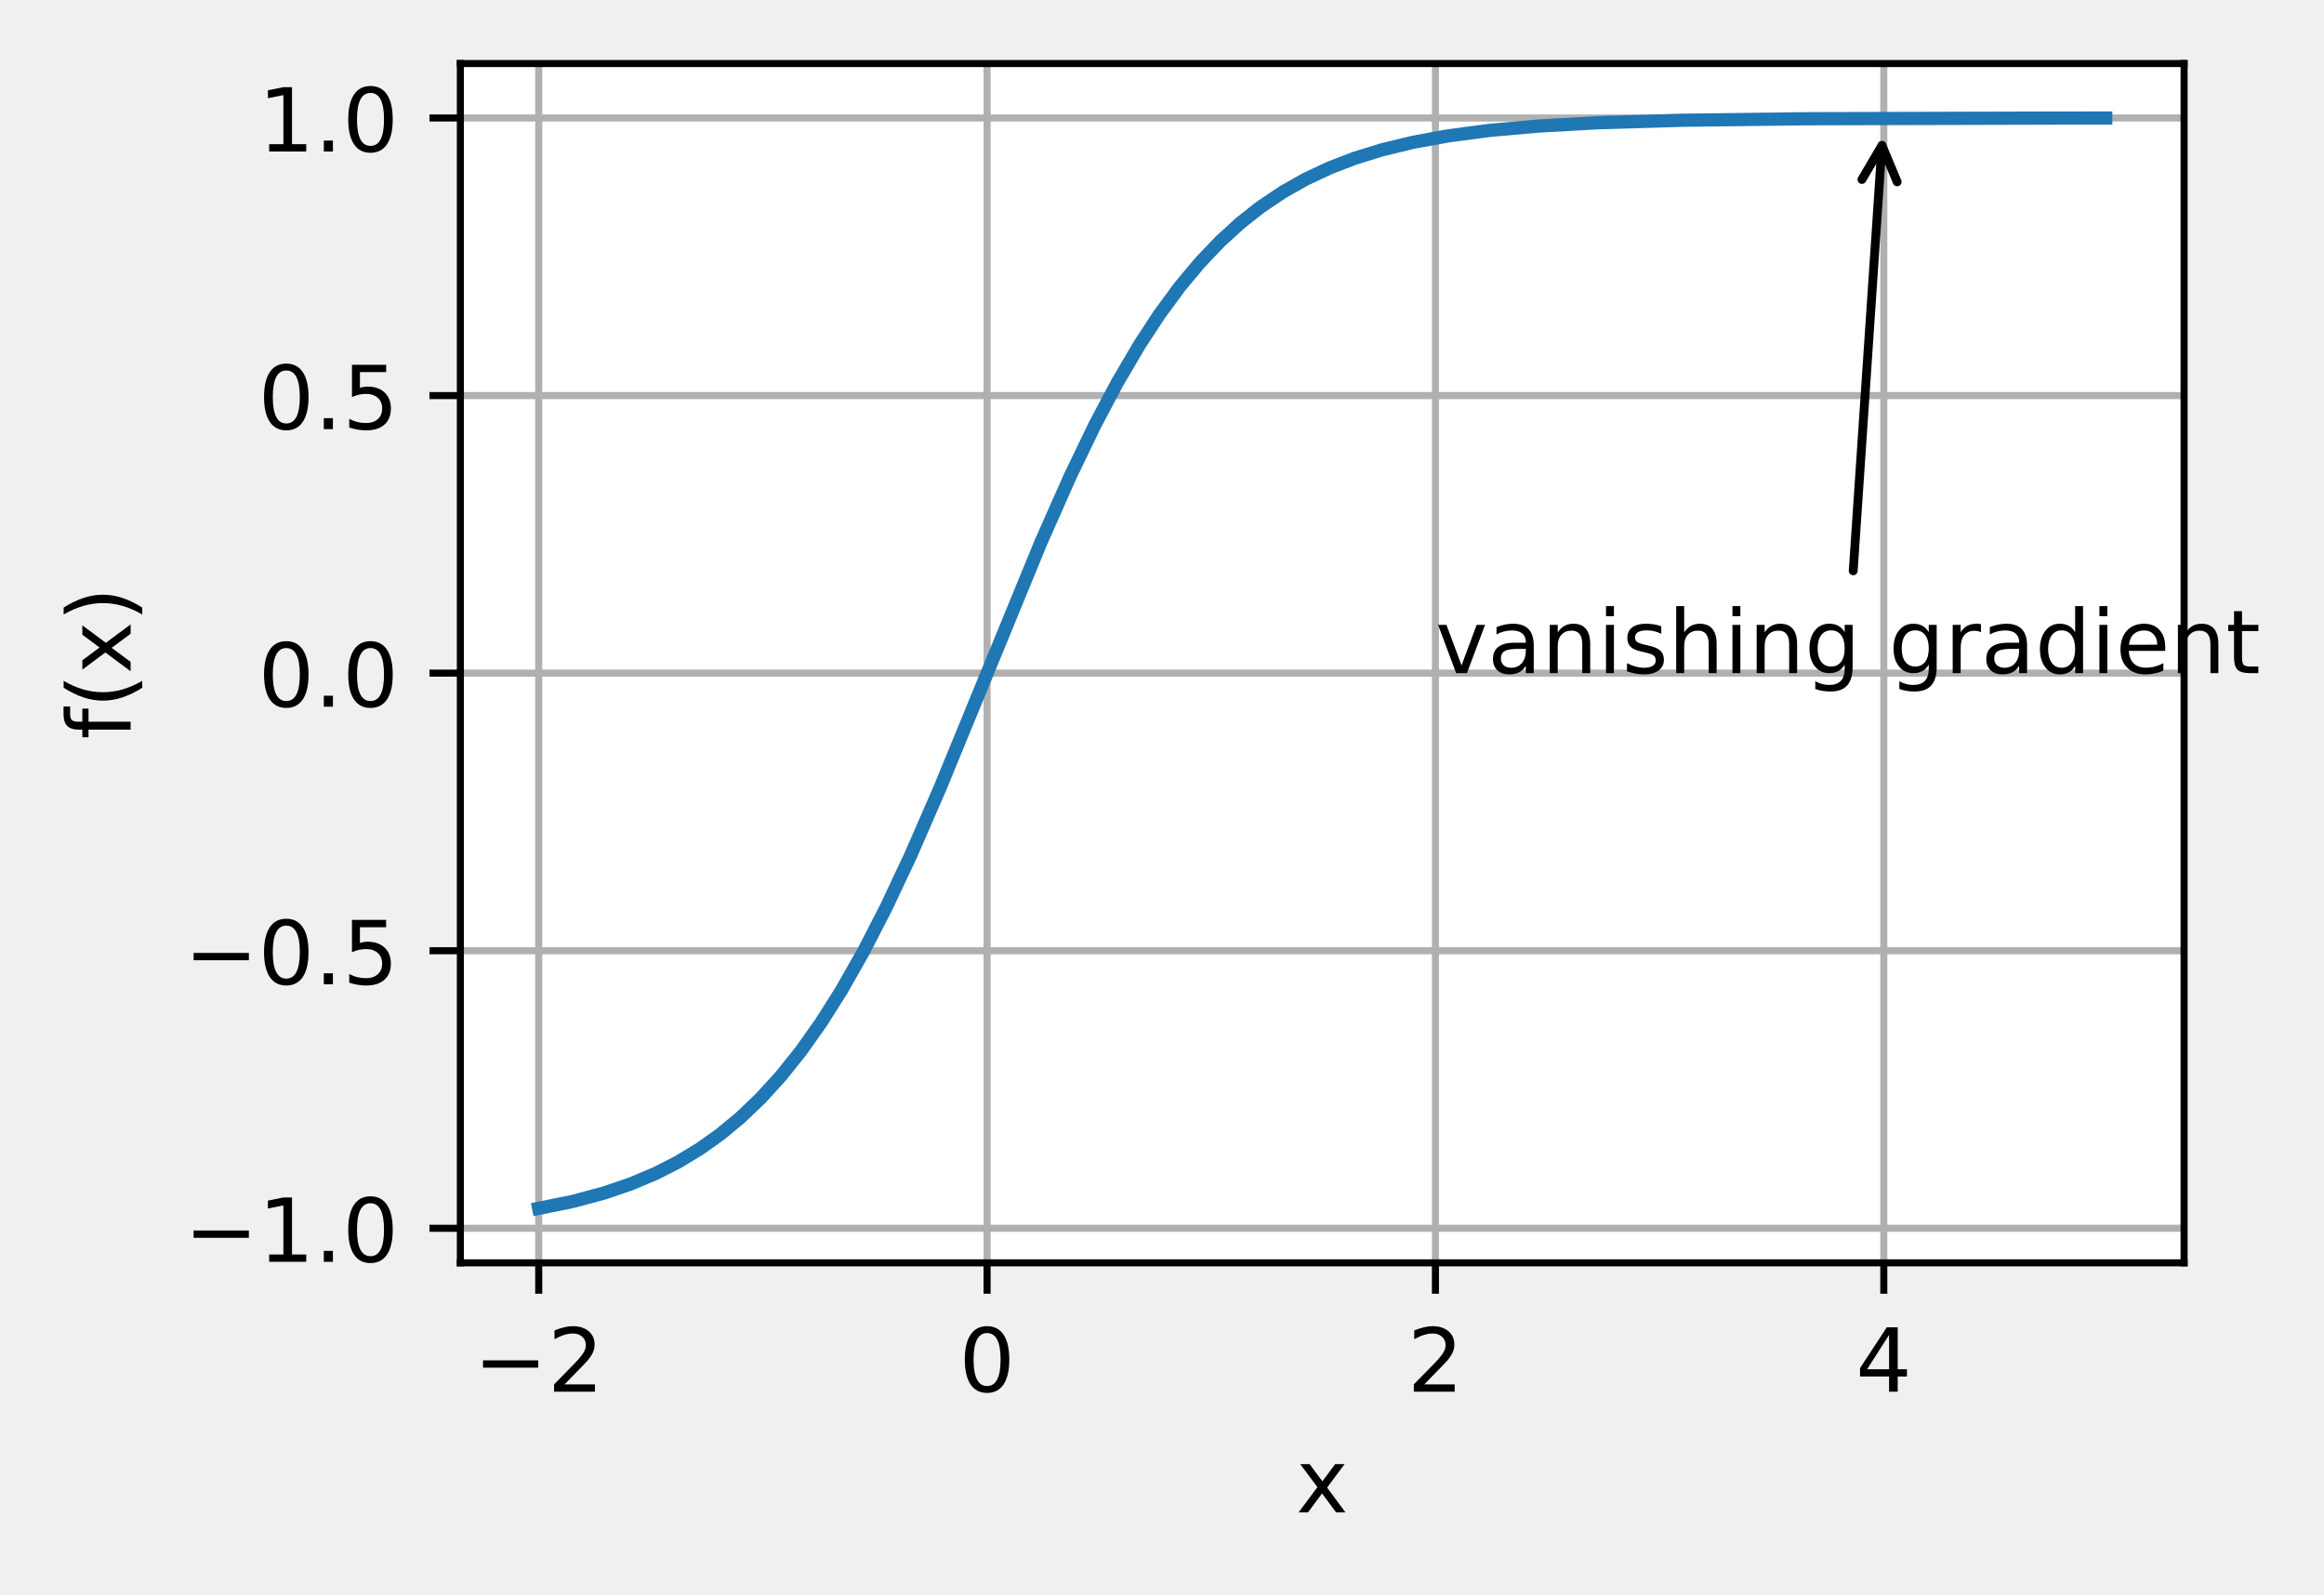
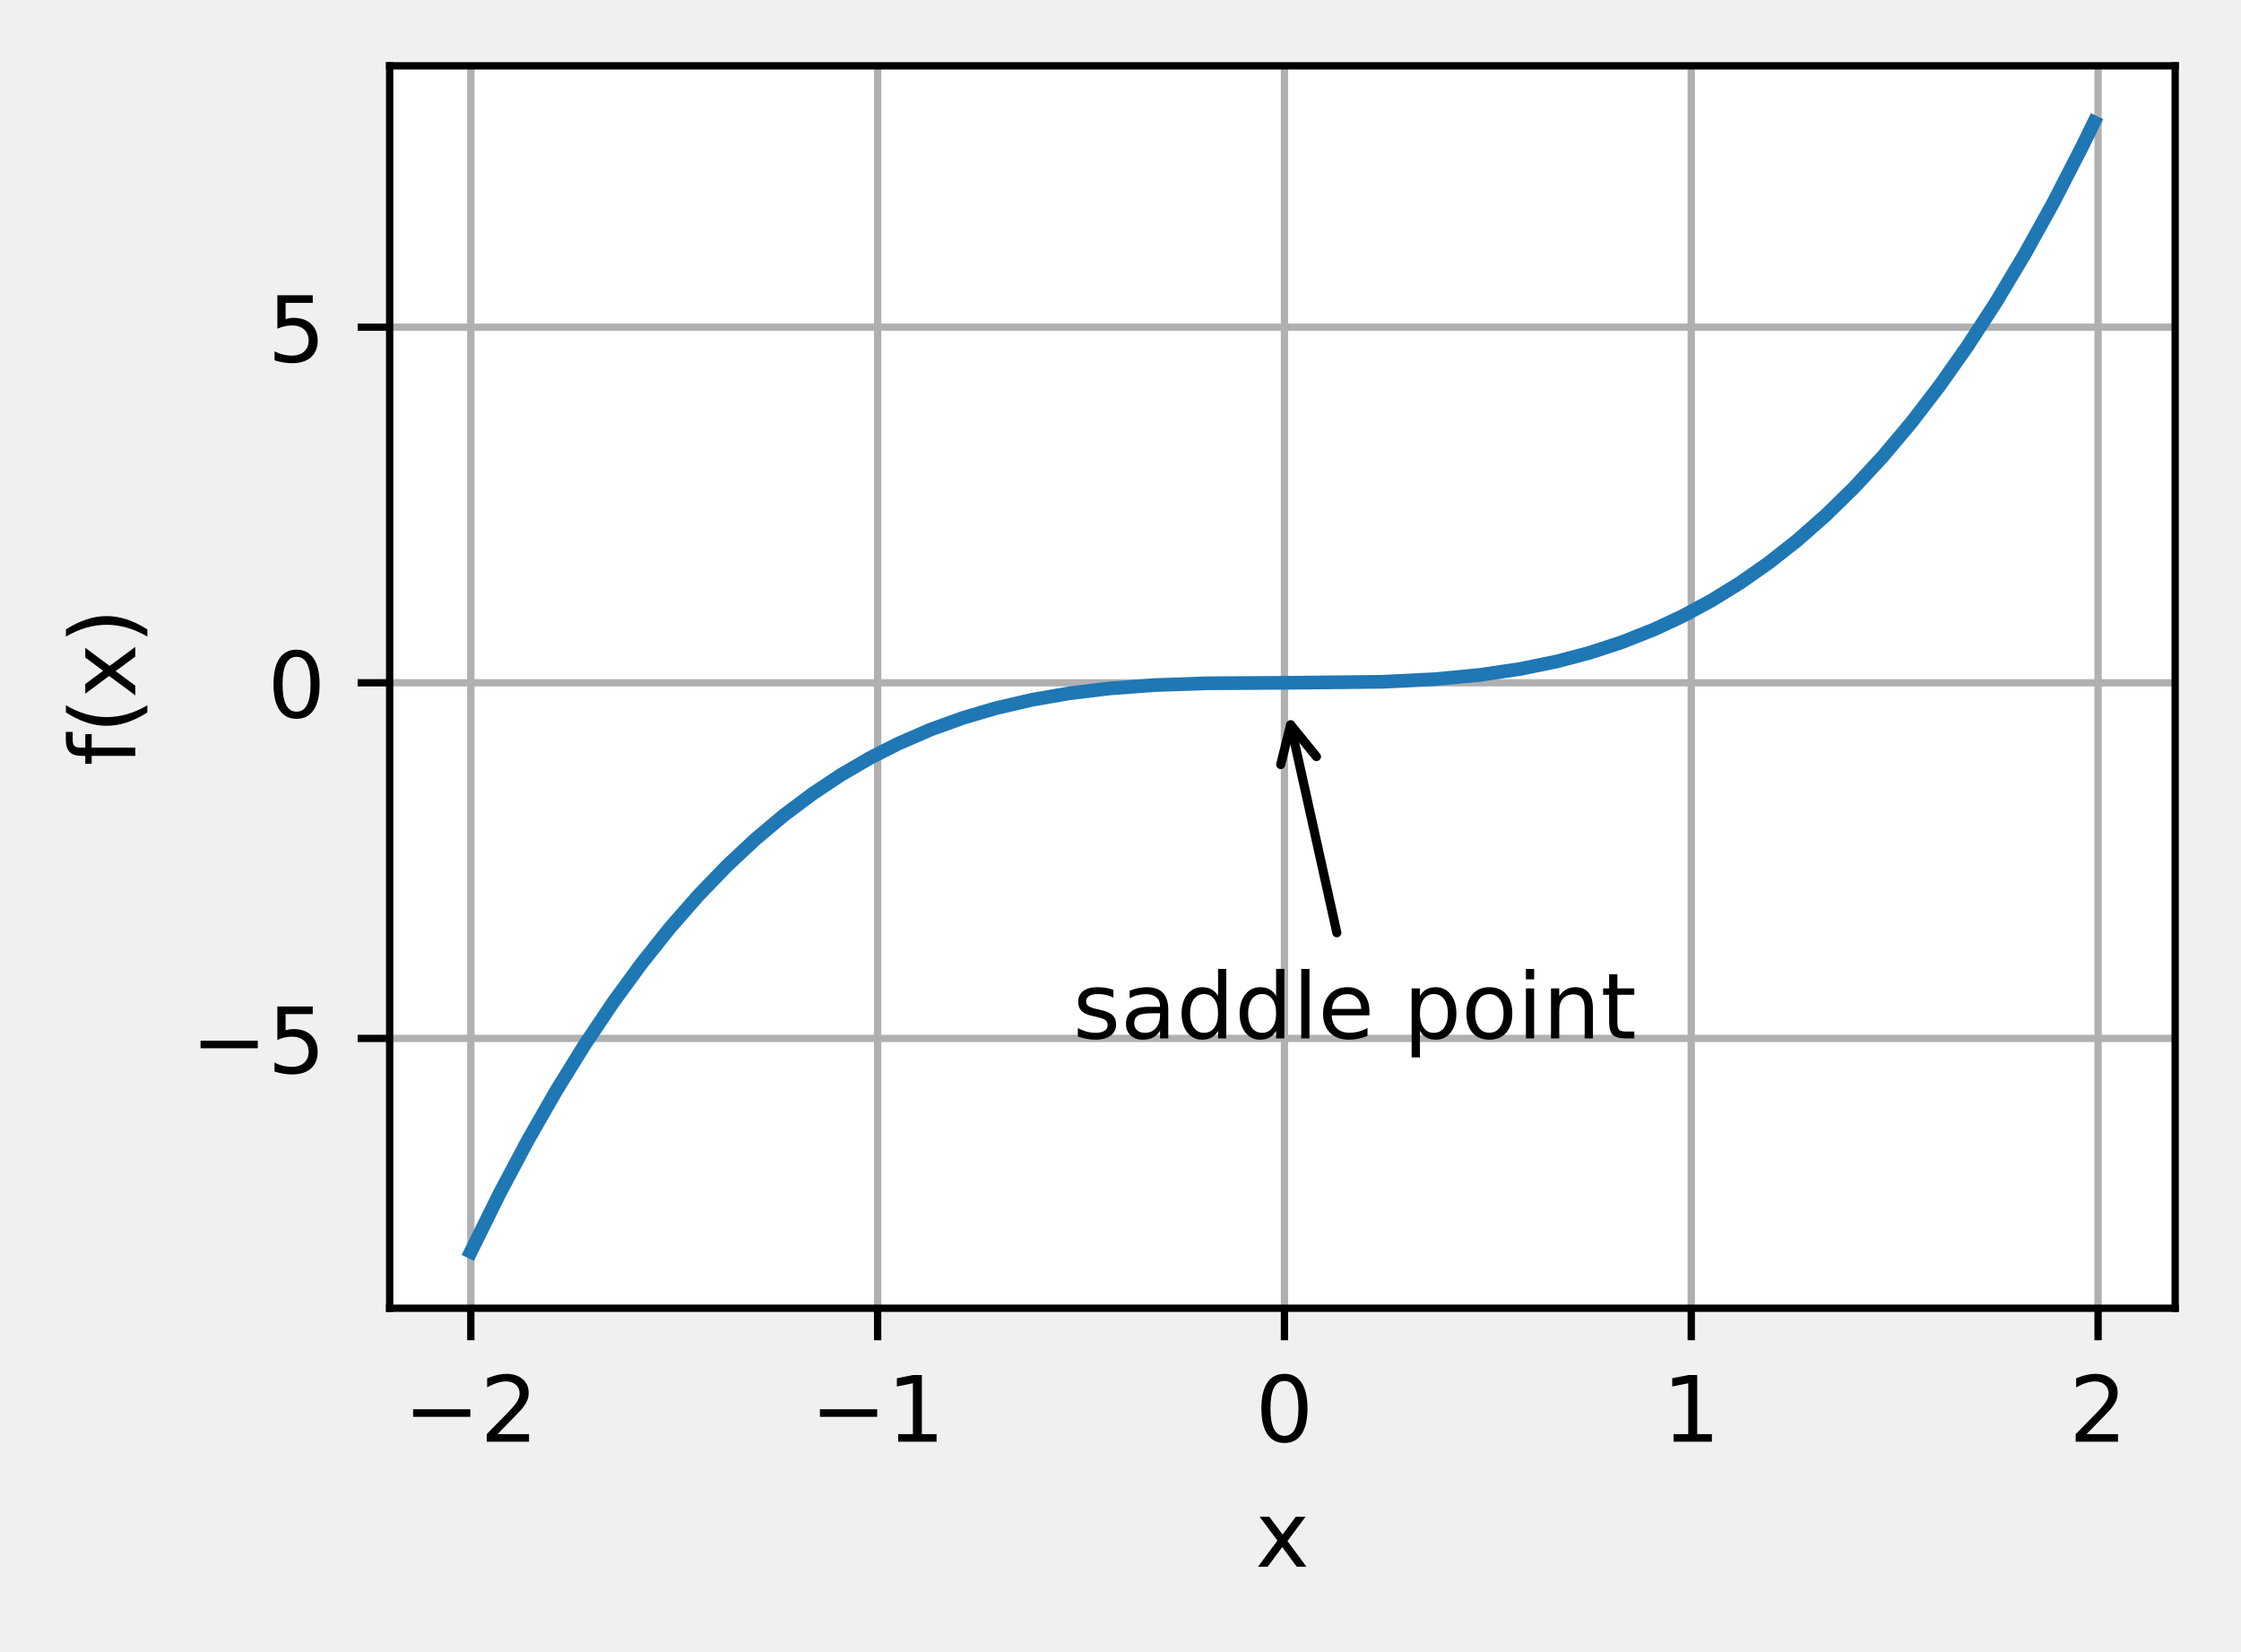
- <svg xmlns="http://www.w3.org/2000/svg" xmlns:xlink="http://www.w3.org/1999/xlink" height="180.656pt" version="1.1" viewBox="0 0 263.314 180.656" width="263.314pt">
+ <svg xmlns="http://www.w3.org/2000/svg" xmlns:xlink="http://www.w3.org/1999/xlink" height="180.656pt" version="1.1" viewBox="0 0 245.12 180.656" width="245.12pt">
  <defs>
    <style type="text/css">
*{stroke-linecap:butt;stroke-linejoin:round;}
  </style>
  </defs>
  <g id="figure_1">
    <g id="patch_1">
-       <path d="M 0 180.656  L 263.314 180.656  L 263.314 0  L 0 0  z " style="fill:none;" />
+       <path d="M 0 180.656  L 245.12 180.656  L 245.12 0  L 0 0  z " style="fill:none;" />
    </g>
    <g id="axes_1">
      <g id="patch_2">
-         <path d="M 52.161 143.1  L 247.461 143.1  L 247.461 7.2  L 52.161 7.2  z " style="fill:#ffffff;" />
+         <path d="M 42.62 143.1  L 237.92 143.1  L 237.92 7.2  L 42.62 7.2  z " style="fill:#ffffff;" />
      </g>
      <g id="matplotlib.axis_1">
        <g id="xtick_1">
          <g id="line2d_1">
-             <path clip-path="url(#p6915677b33)" d="M 61.038 143.1  L 61.038 7.2  " style="fill:none;stroke:#b0b0b0;stroke-linecap:square;stroke-width:0.8;" />
+             <path clip-path="url(#p5cf0669409)" d="M 51.498 143.1  L 51.498 7.2  " style="fill:none;stroke:#b0b0b0;stroke-linecap:square;stroke-width:0.8;" />
          </g>
          <g id="line2d_2">
            <defs>
-               <path d="M 0 0  L 0 3.5  " id="m3161858894" style="stroke:#000000;stroke-width:0.8;" />
-             </defs>
-             <g>
-               <use style="stroke:#000000;stroke-width:0.8;" x="61.038" xlink:href="#m3161858894" y="143.1" />
+               <path d="M 0 0  L 0 3.5  " id="m6c6e323c71" style="stroke:#000000;stroke-width:0.8;" />
+             </defs>
+             <g>
+               <use style="stroke:#000000;stroke-width:0.8;" x="51.498" xlink:href="#m6c6e323c71" y="143.1" />
            </g>
          </g>
          <g id="text_1">
            <defs>
              <path d="M 10.594 35.5  L 73.188 35.5  L 73.188 27.203  L 10.594 27.203  z " id="DejaVuSans-8722" />
              <path d="M 19.188 8.297  L 53.609 8.297  L 53.609 0  L 7.328 0  L 7.328 8.297  Q 12.938 14.109 22.625 23.891  Q 32.328 33.688 34.812 36.531  Q 39.547 41.844 41.422 45.531  Q 43.312 49.219 43.312 52.781  Q 43.312 58.594 39.234 62.25  Q 35.156 65.922 28.609 65.922  Q 23.969 65.922 18.812 64.312  Q 13.672 62.703 7.812 59.422  L 7.812 69.391  Q 13.766 71.781 18.938 73  Q 24.125 74.219 28.422 74.219  Q 39.75 74.219 46.484 68.547  Q 53.219 62.891 53.219 53.422  Q 53.219 48.922 51.531 44.891  Q 49.859 40.875 45.406 35.406  Q 44.188 33.984 37.641 27.219  Q 31.109 20.453 19.188 8.297  z " id="DejaVuSans-50" />
            </defs>
-             <g transform="translate(53.66712 157.6984)scale(0.1 -0.1)">
+             <g transform="translate(44.12649 157.6984)scale(0.1 -0.1)">
              <use xlink:href="#DejaVuSans-8722" />
              <use x="83.789" xlink:href="#DejaVuSans-50" />
            </g>
          </g>
        </g>
        <g id="xtick_2">
          <g id="line2d_3">
-             <path clip-path="url(#p6915677b33)" d="M 111.838 143.1  L 111.838 7.2  " style="fill:none;stroke:#b0b0b0;stroke-linecap:square;stroke-width:0.8;" />
+             <path clip-path="url(#p5cf0669409)" d="M 95.995 143.1  L 95.995 7.2  " style="fill:none;stroke:#b0b0b0;stroke-linecap:square;stroke-width:0.8;" />
          </g>
          <g id="line2d_4">
            <g>
-               <use style="stroke:#000000;stroke-width:0.8;" x="111.838" xlink:href="#m3161858894" y="143.1" />
+               <use style="stroke:#000000;stroke-width:0.8;" x="95.995" xlink:href="#m6c6e323c71" y="143.1" />
            </g>
          </g>
          <g id="text_2">
            <defs>
-               <path d="M 31.781 66.406  Q 24.172 66.406 20.328 58.906  Q 16.5 51.422 16.5 36.375  Q 16.5 21.391 20.328 13.891  Q 24.172 6.391 31.781 6.391  Q 39.453 6.391 43.281 13.891  Q 47.125 21.391 47.125 36.375  Q 47.125 51.422 43.281 58.906  Q 39.453 66.406 31.781 66.406  z M 31.781 74.219  Q 44.047 74.219 50.516 64.516  Q 56.984 54.828 56.984 36.375  Q 56.984 17.969 50.516 8.266  Q 44.047 -1.422 31.781 -1.422  Q 19.531 -1.422 13.062 8.266  Q 6.594 17.969 6.594 36.375  Q 6.594 54.828 13.062 64.516  Q 19.531 74.219 31.781 74.219  z " id="DejaVuSans-48" />
-             </defs>
-             <g transform="translate(108.6568 157.6984)scale(0.1 -0.1)">
-               <use xlink:href="#DejaVuSans-48" />
+               <path d="M 12.406 8.297  L 28.516 8.297  L 28.516 63.922  L 10.984 60.406  L 10.984 69.391  L 28.422 72.906  L 38.281 72.906  L 38.281 8.297  L 54.391 8.297  L 54.391 0  L 12.406 0  z " id="DejaVuSans-49" />
+             </defs>
+             <g transform="translate(88.6241 157.6984)scale(0.1 -0.1)">
+               <use xlink:href="#DejaVuSans-8722" />
+               <use x="83.789" xlink:href="#DejaVuSans-49" />
            </g>
          </g>
        </g>
        <g id="xtick_3">
          <g id="line2d_5">
-             <path clip-path="url(#p6915677b33)" d="M 162.638 143.1  L 162.638 7.2  " style="fill:none;stroke:#b0b0b0;stroke-linecap:square;stroke-width:0.8;" />
+             <path clip-path="url(#p5cf0669409)" d="M 140.493 143.1  L 140.493 7.2  " style="fill:none;stroke:#b0b0b0;stroke-linecap:square;stroke-width:0.8;" />
          </g>
          <g id="line2d_6">
            <g>
-               <use style="stroke:#000000;stroke-width:0.8;" x="162.638" xlink:href="#m3161858894" y="143.1" />
+               <use style="stroke:#000000;stroke-width:0.8;" x="140.493" xlink:href="#m6c6e323c71" y="143.1" />
            </g>
          </g>
          <g id="text_3">
-             <g transform="translate(159.4567 157.6984)scale(0.1 -0.1)">
-               <use xlink:href="#DejaVuSans-50" />
+             <defs>
+               <path d="M 31.781 66.406  Q 24.172 66.406 20.328 58.906  Q 16.5 51.422 16.5 36.375  Q 16.5 21.391 20.328 13.891  Q 24.172 6.391 31.781 6.391  Q 39.453 6.391 43.281 13.891  Q 47.125 21.391 47.125 36.375  Q 47.125 51.422 43.281 58.906  Q 39.453 66.406 31.781 66.406  z M 31.781 74.219  Q 44.047 74.219 50.516 64.516  Q 56.984 54.828 56.984 36.375  Q 56.984 17.969 50.516 8.266  Q 44.047 -1.422 31.781 -1.422  Q 19.531 -1.422 13.062 8.266  Q 6.594 17.969 6.594 36.375  Q 6.594 54.828 13.062 64.516  Q 19.531 74.219 31.781 74.219  z " id="DejaVuSans-48" />
+             </defs>
+             <g transform="translate(137.3116 157.6984)scale(0.1 -0.1)">
+               <use xlink:href="#DejaVuSans-48" />
            </g>
          </g>
        </g>
        <g id="xtick_4">
          <g id="line2d_7">
-             <path clip-path="url(#p6915677b33)" d="M 213.438 143.1  L 213.438 7.2  " style="fill:none;stroke:#b0b0b0;stroke-linecap:square;stroke-width:0.8;" />
+             <path clip-path="url(#p5cf0669409)" d="M 184.99 143.1  L 184.99 7.2  " style="fill:none;stroke:#b0b0b0;stroke-linecap:square;stroke-width:0.8;" />
          </g>
          <g id="line2d_8">
            <g>
-               <use style="stroke:#000000;stroke-width:0.8;" x="213.438" xlink:href="#m3161858894" y="143.1" />
+               <use style="stroke:#000000;stroke-width:0.8;" x="184.99" xlink:href="#m6c6e323c71" y="143.1" />
            </g>
          </g>
          <g id="text_4">
-             <defs>
-               <path d="M 37.797 64.312  L 12.891 25.391  L 37.797 25.391  z M 35.203 72.906  L 47.609 72.906  L 47.609 25.391  L 58.016 25.391  L 58.016 17.188  L 47.609 17.188  L 47.609 0  L 37.797 0  L 37.797 17.188  L 4.891 17.188  L 4.891 26.703  z " id="DejaVuSans-52" />
-             </defs>
-             <g transform="translate(210.2565 157.6984)scale(0.1 -0.1)">
-               <use xlink:href="#DejaVuSans-52" />
-             </g>
-           </g>
-         </g>
-         <g id="text_5">
+             <g transform="translate(181.8092 157.6984)scale(0.1 -0.1)">
+               <use xlink:href="#DejaVuSans-49" />
+             </g>
+           </g>
+         </g>
+         <g id="xtick_5">
+           <g id="line2d_9">
+             <path clip-path="url(#p5cf0669409)" d="M 229.488 143.1  L 229.488 7.2  " style="fill:none;stroke:#b0b0b0;stroke-linecap:square;stroke-width:0.8;" />
+           </g>
+           <g id="line2d_10">
+             <g>
+               <use style="stroke:#000000;stroke-width:0.8;" x="229.488" xlink:href="#m6c6e323c71" y="143.1" />
+             </g>
+           </g>
+           <g id="text_5">
+             <g transform="translate(226.3068 157.6984)scale(0.1 -0.1)">
+               <use xlink:href="#DejaVuSans-50" />
+             </g>
+           </g>
+         </g>
+         <g id="text_6">
          <defs>
            <path d="M 54.891 54.688  L 35.109 28.078  L 55.906 0  L 45.312 0  L 29.391 21.484  L 13.484 0  L 2.875 0  L 24.125 28.609  L 4.688 54.688  L 15.281 54.688  L 29.781 35.203  L 44.281 54.688  z " id="DejaVuSans-120" />
          </defs>
-           <g transform="translate(146.8516 171.3766)scale(0.1 -0.1)">
+           <g transform="translate(137.3109 171.3766)scale(0.1 -0.1)">
            <use xlink:href="#DejaVuSans-120" />
          </g>
        </g>
      </g>
      <g id="matplotlib.axis_2">
        <g id="ytick_1">
-           <g id="line2d_9">
-             <path clip-path="url(#p6915677b33)" d="M 52.161 139.186  L 247.461 139.186  " style="fill:none;stroke:#b0b0b0;stroke-linecap:square;stroke-width:0.8;" />
-           </g>
-           <g id="line2d_10">
-             <defs>
-               <path d="M 0 0  L -3.5 0  " id="m22f3eacfa2" style="stroke:#000000;stroke-width:0.8;" />
-             </defs>
-             <g>
-               <use style="stroke:#000000;stroke-width:0.8;" x="52.161" xlink:href="#m22f3eacfa2" y="139.186" />
-             </g>
-           </g>
-           <g id="text_6">
-             <defs>
-               <path d="M 12.406 8.297  L 28.516 8.297  L 28.516 63.922  L 10.984 60.406  L 10.984 69.391  L 28.422 72.906  L 38.281 72.906  L 38.281 8.297  L 54.391 8.297  L 54.391 0  L 12.406 0  z " id="DejaVuSans-49" />
-               <path d="M 10.688 12.406  L 21 12.406  L 21 0  L 10.688 0  z " id="DejaVuSans-46" />
-             </defs>
-             <g transform="translate(20.87813 142.9849)scale(0.1 -0.1)">
+           <g id="line2d_11">
+             <path clip-path="url(#p5cf0669409)" d="M 42.62 113.584  L 237.92 113.584  " style="fill:none;stroke:#b0b0b0;stroke-linecap:square;stroke-width:0.8;" />
+           </g>
+           <g id="line2d_12">
+             <defs>
+               <path d="M 0 0  L -3.5 0  " id="med63355f24" style="stroke:#000000;stroke-width:0.8;" />
+             </defs>
+             <g>
+               <use style="stroke:#000000;stroke-width:0.8;" x="42.62" xlink:href="#med63355f24" y="113.584" />
+             </g>
+           </g>
+           <g id="text_7">
+             <defs>
+               <path d="M 10.797 72.906  L 49.516 72.906  L 49.516 64.594  L 19.828 64.594  L 19.828 46.734  Q 21.969 47.469 24.109 47.828  Q 26.266 48.188 28.422 48.188  Q 40.625 48.188 47.75 41.5  Q 54.891 34.812 54.891 23.391  Q 54.891 11.625 47.562 5.094  Q 40.234 -1.422 26.906 -1.422  Q 22.312 -1.422 17.547 -0.641  Q 12.797 0.141 7.719 1.703  L 7.719 11.625  Q 12.109 9.234 16.797 8.062  Q 21.484 6.891 26.703 6.891  Q 35.156 6.891 40.078 11.328  Q 45.016 15.766 45.016 23.391  Q 45.016 31 40.078 35.438  Q 35.156 39.891 26.703 39.891  Q 22.75 39.891 18.812 39.016  Q 14.891 38.141 10.797 36.281  z " id="DejaVuSans-53" />
+             </defs>
+             <g transform="translate(20.87813 117.383)scale(0.1 -0.1)">
              <use xlink:href="#DejaVuSans-8722" />
-               <use x="83.789" xlink:href="#DejaVuSans-49" />
-               <use x="147.412" xlink:href="#DejaVuSans-46" />
-               <use x="179.199" xlink:href="#DejaVuSans-48" />
+               <use x="83.789" xlink:href="#DejaVuSans-53" />
            </g>
          </g>
        </g>
        <g id="ytick_2">
-           <g id="line2d_11">
-             <path clip-path="url(#p6915677b33)" d="M 52.161 107.732  L 247.461 107.732  " style="fill:none;stroke:#b0b0b0;stroke-linecap:square;stroke-width:0.8;" />
-           </g>
-           <g id="line2d_12">
-             <g>
-               <use style="stroke:#000000;stroke-width:0.8;" x="52.161" xlink:href="#m22f3eacfa2" y="107.732" />
-             </g>
-           </g>
-           <g id="text_7">
-             <defs>
-               <path d="M 10.797 72.906  L 49.516 72.906  L 49.516 64.594  L 19.828 64.594  L 19.828 46.734  Q 21.969 47.469 24.109 47.828  Q 26.266 48.188 28.422 48.188  Q 40.625 48.188 47.75 41.5  Q 54.891 34.812 54.891 23.391  Q 54.891 11.625 47.562 5.094  Q 40.234 -1.422 26.906 -1.422  Q 22.312 -1.422 17.547 -0.641  Q 12.797 0.141 7.719 1.703  L 7.719 11.625  Q 12.109 9.234 16.797 8.062  Q 21.484 6.891 26.703 6.891  Q 35.156 6.891 40.078 11.328  Q 45.016 15.766 45.016 23.391  Q 45.016 31 40.078 35.438  Q 35.156 39.891 26.703 39.891  Q 22.75 39.891 18.812 39.016  Q 14.891 38.141 10.797 36.281  z " id="DejaVuSans-53" />
-             </defs>
-             <g transform="translate(20.87813 111.5313)scale(0.1 -0.1)">
-               <use xlink:href="#DejaVuSans-8722" />
-               <use x="83.789" xlink:href="#DejaVuSans-48" />
-               <use x="147.412" xlink:href="#DejaVuSans-46" />
-               <use x="179.199" xlink:href="#DejaVuSans-53" />
+           <g id="line2d_13">
+             <path clip-path="url(#p5cf0669409)" d="M 42.62 74.686  L 237.92 74.686  " style="fill:none;stroke:#b0b0b0;stroke-linecap:square;stroke-width:0.8;" />
+           </g>
+           <g id="line2d_14">
+             <g>
+               <use style="stroke:#000000;stroke-width:0.8;" x="42.62" xlink:href="#med63355f24" y="74.686" />
+             </g>
+           </g>
+           <g id="text_8">
+             <g transform="translate(29.25781 78.48477)scale(0.1 -0.1)">
+               <use xlink:href="#DejaVuSans-48" />
            </g>
          </g>
        </g>
        <g id="ytick_3">
-           <g id="line2d_13">
-             <path clip-path="url(#p6915677b33)" d="M 52.161 76.279  L 247.461 76.279  " style="fill:none;stroke:#b0b0b0;stroke-linecap:square;stroke-width:0.8;" />
-           </g>
-           <g id="line2d_14">
-             <g>
-               <use style="stroke:#000000;stroke-width:0.8;" x="52.161" xlink:href="#m22f3eacfa2" y="76.279" />
-             </g>
-           </g>
-           <g id="text_8">
-             <g transform="translate(29.25781 80.07777)scale(0.1 -0.1)">
-               <use xlink:href="#DejaVuSans-48" />
-               <use x="63.623" xlink:href="#DejaVuSans-46" />
-               <use x="95.41" xlink:href="#DejaVuSans-48" />
-             </g>
-           </g>
-         </g>
-         <g id="ytick_4">
          <g id="line2d_15">
-             <path clip-path="url(#p6915677b33)" d="M 52.161 44.825  L 247.461 44.825  " style="fill:none;stroke:#b0b0b0;stroke-linecap:square;stroke-width:0.8;" />
+             <path clip-path="url(#p5cf0669409)" d="M 42.62 35.787  L 237.92 35.787  " style="fill:none;stroke:#b0b0b0;stroke-linecap:square;stroke-width:0.8;" />
          </g>
          <g id="line2d_16">
            <g>
-               <use style="stroke:#000000;stroke-width:0.8;" x="52.161" xlink:href="#m22f3eacfa2" y="44.825" />
+               <use style="stroke:#000000;stroke-width:0.8;" x="42.62" xlink:href="#med63355f24" y="35.787" />
            </g>
          </g>
          <g id="text_9">
-             <g transform="translate(29.25781 48.62421)scale(0.1 -0.1)">
-               <use xlink:href="#DejaVuSans-48" />
-               <use x="63.623" xlink:href="#DejaVuSans-46" />
-               <use x="95.41" xlink:href="#DejaVuSans-53" />
-             </g>
-           </g>
-         </g>
-         <g id="ytick_5">
-           <g id="line2d_17">
-             <path clip-path="url(#p6915677b33)" d="M 52.161 13.371  L 247.461 13.371  " style="fill:none;stroke:#b0b0b0;stroke-linecap:square;stroke-width:0.8;" />
-           </g>
-           <g id="line2d_18">
-             <g>
-               <use style="stroke:#000000;stroke-width:0.8;" x="52.161" xlink:href="#m22f3eacfa2" y="13.371" />
-             </g>
-           </g>
-           <g id="text_10">
-             <g transform="translate(29.25781 17.17066)scale(0.1 -0.1)">
-               <use xlink:href="#DejaVuSans-49" />
-               <use x="63.623" xlink:href="#DejaVuSans-46" />
-               <use x="95.41" xlink:href="#DejaVuSans-48" />
-             </g>
-           </g>
-         </g>
-         <g id="text_11">
+             <g transform="translate(29.25781 39.58653)scale(0.1 -0.1)">
+               <use xlink:href="#DejaVuSans-53" />
+             </g>
+           </g>
+         </g>
+         <g id="text_10">
          <defs>
            <path d="M 37.109 75.984  L 37.109 68.5  L 28.516 68.5  Q 23.688 68.5 21.797 66.547  Q 19.922 64.594 19.922 59.516  L 19.922 54.688  L 34.719 54.688  L 34.719 47.703  L 19.922 47.703  L 19.922 0  L 10.891 0  L 10.891 47.703  L 2.297 47.703  L 2.297 54.688  L 10.891 54.688  L 10.891 58.5  Q 10.891 67.625 15.141 71.797  Q 19.391 75.984 28.609 75.984  z " id="DejaVuSans-102" />
            <path d="M 31 75.875  Q 24.469 64.656 21.281 53.656  Q 18.109 42.672 18.109 31.391  Q 18.109 20.125 21.312 9.062  Q 24.516 -2 31 -13.188  L 23.188 -13.188  Q 15.875 -1.703 12.234 9.375  Q 8.594 20.453 8.594 31.391  Q 8.594 42.281 12.203 53.312  Q 15.828 64.359 23.188 75.875  z " id="DejaVuSans-40" />
            <path d="M 8.016 75.875  L 15.828 75.875  Q 23.141 64.359 26.781 53.312  Q 30.422 42.281 30.422 31.391  Q 30.422 20.453 26.781 9.375  Q 23.141 -1.703 15.828 -13.188  L 8.016 -13.188  Q 14.5 -2 17.703 9.062  Q 20.906 20.125 20.906 31.391  Q 20.906 42.672 17.703 53.656  Q 14.5 64.656 8.016 75.875  z " id="DejaVuSans-41" />
          </defs>
          <g transform="translate(14.79844 83.77109)rotate(-90)scale(0.1 -0.1)">
            <use xlink:href="#DejaVuSans-102" />
            <use x="35.205" xlink:href="#DejaVuSans-40" />
            <use x="74.219" xlink:href="#DejaVuSans-120" />
            <use x="133.398" xlink:href="#DejaVuSans-41" />
          </g>
        </g>
      </g>
-       <g id="line2d_19">
-         <path clip-path="url(#p6915677b33)" d="M 61.038 136.923  L 64.848 136.15  L 68.404 135.2  L 71.452 134.162  L 74.246 132.987  L 76.786 131.697  L 79.326 130.158  L 81.612 128.528  L 83.898 126.636  L 86.184 124.45  L 88.47 121.943  L 90.756 119.085  L 93.042 115.856  L 95.328 112.241  L 97.868 107.765  L 100.408 102.819  L 103.202 96.879  L 106.504 89.298  L 111.076 78.165  L 117.934 61.464  L 121.236 54.01  L 124.03 48.207  L 126.57 43.399  L 129.11 39.068  L 131.396 35.582  L 133.682 32.479  L 135.968 29.741  L 138.254 27.344  L 140.54 25.26  L 142.826 23.458  L 145.366 21.752  L 147.906 20.316  L 150.7 19.006  L 153.494 17.934  L 156.542 16.988  L 160.098 16.124  L 164.162 15.383  L 168.734 14.781  L 174.322 14.283  L 181.18 13.904  L 190.578 13.626  L 204.802 13.455  L 233.25 13.38  L 238.584 13.377  L 238.584 13.377  " style="fill:none;stroke:#1f77b4;stroke-linecap:square;stroke-width:1.5;" />
+       <g id="line2d_17">
+         <path clip-path="url(#p5cf0669409)" d="M 51.498 136.923  L 54.612 130.614  L 57.727 124.746  L 60.842 119.304  L 63.957 114.272  L 67.072 109.633  L 70.187 105.371  L 73.301 101.47  L 76.416 97.915  L 79.531 94.69  L 82.646 91.777  L 85.761 89.162  L 88.876 86.829  L 91.99 84.76  L 95.105 82.941  L 98.22 81.356  L 101.78 79.808  L 105.34 78.521  L 108.899 77.47  L 112.904 76.54  L 116.909 75.844  L 121.359 75.304  L 126.254 74.94  L 132.038 74.739  L 140.938 74.686  L 151.172 74.578  L 156.957 74.291  L 161.852 73.825  L 166.301 73.168  L 170.306 72.346  L 173.866 71.404  L 177.426 70.237  L 180.986 68.823  L 184.1 67.363  L 187.215 65.68  L 190.33 63.756  L 193.445 61.576  L 196.56 59.123  L 199.675 56.383  L 202.789 53.338  L 205.904 49.973  L 209.019 46.272  L 212.134 42.219  L 215.249 37.797  L 218.364 32.992  L 221.478 27.785  L 224.593 22.163  L 227.708 16.108  L 229.043 13.377  L 229.043 13.377  " style="fill:none;stroke:#1f77b4;stroke-linecap:square;stroke-width:1.5;" />
      </g>
      <g id="patch_3">
-         <path d="M 52.161 143.1  L 52.161 7.2  " style="fill:none;stroke:#000000;stroke-linecap:square;stroke-linejoin:miter;stroke-width:0.8;" />
+         <path d="M 42.62 143.1  L 42.62 7.2  " style="fill:none;stroke:#000000;stroke-linecap:square;stroke-linejoin:miter;stroke-width:0.8;" />
      </g>
      <g id="patch_4">
-         <path d="M 247.461 143.1  L 247.461 7.2  " style="fill:none;stroke:#000000;stroke-linecap:square;stroke-linejoin:miter;stroke-width:0.8;" />
+         <path d="M 237.92 143.1  L 237.92 7.2  " style="fill:none;stroke:#000000;stroke-linecap:square;stroke-linejoin:miter;stroke-width:0.8;" />
      </g>
      <g id="patch_5">
-         <path d="M 52.161 143.1  L 247.461 143.1  " style="fill:none;stroke:#000000;stroke-linecap:square;stroke-linejoin:miter;stroke-width:0.8;" />
+         <path d="M 42.62 143.1  L 237.92 143.1  " style="fill:none;stroke:#000000;stroke-linecap:square;stroke-linejoin:miter;stroke-width:0.8;" />
      </g>
      <g id="patch_6">
-         <path d="M 52.161 7.2  L 247.461 7.2  " style="fill:none;stroke:#000000;stroke-linecap:square;stroke-linejoin:miter;stroke-width:0.8;" />
+         <path d="M 42.62 7.2  L 237.92 7.2  " style="fill:none;stroke:#000000;stroke-linecap:square;stroke-linejoin:miter;stroke-width:0.8;" />
      </g>
      <g id="patch_7">
-         <path d="M 209.973 64.685  Q 211.638 40.026 213.228 16.482  " style="fill:none;stroke:#000000;stroke-linecap:round;" />
-         <path d="M 210.963 20.338  L 213.228 16.482  L 214.954 20.608  " style="fill:none;stroke:#000000;stroke-linecap:round;" />
-       </g>
-       <g id="text_12">
+         <path d="M 146.223 102.027  Q 143.575 90.112 141.17 79.288  " style="fill:none;stroke:#000000;stroke-linecap:round;" />
+         <path d="M 140.085 83.626  L 141.17 79.288  L 143.99 82.759  " style="fill:none;stroke:#000000;stroke-linecap:round;" />
+       </g>
+       <g id="text_11">
        <defs>
-           <path d="M 2.984 54.688  L 12.5 54.688  L 29.594 8.797  L 46.688 54.688  L 56.203 54.688  L 35.688 0  L 23.484 0  z " id="DejaVuSans-118" />
+           <path d="M 44.281 53.078  L 44.281 44.578  Q 40.484 46.531 36.375 47.5  Q 32.281 48.484 27.875 48.484  Q 21.188 48.484 17.844 46.438  Q 14.5 44.391 14.5 40.281  Q 14.5 37.156 16.891 35.375  Q 19.281 33.594 26.516 31.984  L 29.594 31.297  Q 39.156 29.25 43.188 25.516  Q 47.219 21.781 47.219 15.094  Q 47.219 7.469 41.188 3.016  Q 35.156 -1.422 24.609 -1.422  Q 20.219 -1.422 15.453 -0.562  Q 10.688 0.297 5.422 2  L 5.422 11.281  Q 10.406 8.688 15.234 7.391  Q 20.062 6.109 24.812 6.109  Q 31.156 6.109 34.562 8.281  Q 37.984 10.453 37.984 14.406  Q 37.984 18.062 35.516 20.016  Q 33.062 21.969 24.703 23.781  L 21.578 24.516  Q 13.234 26.266 9.516 29.906  Q 5.812 33.547 5.812 39.891  Q 5.812 47.609 11.281 51.797  Q 16.75 56 26.812 56  Q 31.781 56 36.172 55.266  Q 40.578 54.547 44.281 53.078  z " id="DejaVuSans-115" />
          <path d="M 34.281 27.484  Q 23.391 27.484 19.188 25  Q 14.984 22.516 14.984 16.5  Q 14.984 11.719 18.141 8.906  Q 21.297 6.109 26.703 6.109  Q 34.188 6.109 38.703 11.406  Q 43.219 16.703 43.219 25.484  L 43.219 27.484  z M 52.203 31.203  L 52.203 0  L 43.219 0  L 43.219 8.297  Q 40.141 3.328 35.547 0.953  Q 30.953 -1.422 24.312 -1.422  Q 15.922 -1.422 10.953 3.297  Q 6 8.016 6 15.922  Q 6 25.141 12.172 29.828  Q 18.359 34.516 30.609 34.516  L 43.219 34.516  L 43.219 35.406  Q 43.219 41.609 39.141 45  Q 35.062 48.391 27.688 48.391  Q 23 48.391 18.547 47.266  Q 14.109 46.141 10.016 43.891  L 10.016 52.203  Q 14.938 54.109 19.578 55.047  Q 24.219 56 28.609 56  Q 40.484 56 46.344 49.844  Q 52.203 43.703 52.203 31.203  z " id="DejaVuSans-97" />
+           <path d="M 45.406 46.391  L 45.406 75.984  L 54.391 75.984  L 54.391 0  L 45.406 0  L 45.406 8.203  Q 42.578 3.328 38.25 0.953  Q 33.938 -1.422 27.875 -1.422  Q 17.969 -1.422 11.734 6.484  Q 5.516 14.406 5.516 27.297  Q 5.516 40.188 11.734 48.094  Q 17.969 56 27.875 56  Q 33.938 56 38.25 53.625  Q 42.578 51.266 45.406 46.391  z M 14.797 27.297  Q 14.797 17.391 18.875 11.75  Q 22.953 6.109 30.078 6.109  Q 37.203 6.109 41.297 11.75  Q 45.406 17.391 45.406 27.297  Q 45.406 37.203 41.297 42.844  Q 37.203 48.484 30.078 48.484  Q 22.953 48.484 18.875 42.844  Q 14.797 37.203 14.797 27.297  z " id="DejaVuSans-100" />
+           <path d="M 9.422 75.984  L 18.406 75.984  L 18.406 0  L 9.422 0  z " id="DejaVuSans-108" />
+           <path d="M 56.203 29.594  L 56.203 25.203  L 14.891 25.203  Q 15.484 15.922 20.484 11.062  Q 25.484 6.203 34.422 6.203  Q 39.594 6.203 44.453 7.469  Q 49.312 8.734 54.109 11.281  L 54.109 2.781  Q 49.266 0.734 44.188 -0.344  Q 39.109 -1.422 33.891 -1.422  Q 20.797 -1.422 13.156 6.188  Q 5.516 13.812 5.516 26.812  Q 5.516 40.234 12.766 48.109  Q 20.016 56 32.328 56  Q 43.359 56 49.781 48.891  Q 56.203 41.797 56.203 29.594  z M 47.219 32.234  Q 47.125 39.594 43.094 43.984  Q 39.062 48.391 32.422 48.391  Q 24.906 48.391 20.391 44.141  Q 15.875 39.891 15.188 32.172  z " id="DejaVuSans-101" />
+           <path id="DejaVuSans-32" />
+           <path d="M 18.109 8.203  L 18.109 -20.797  L 9.078 -20.797  L 9.078 54.688  L 18.109 54.688  L 18.109 46.391  Q 20.953 51.266 25.266 53.625  Q 29.594 56 35.594 56  Q 45.562 56 51.781 48.094  Q 58.016 40.188 58.016 27.297  Q 58.016 14.406 51.781 6.484  Q 45.562 -1.422 35.594 -1.422  Q 29.594 -1.422 25.266 0.953  Q 20.953 3.328 18.109 8.203  z M 48.688 27.297  Q 48.688 37.203 44.609 42.844  Q 40.531 48.484 33.406 48.484  Q 26.266 48.484 22.188 42.844  Q 18.109 37.203 18.109 27.297  Q 18.109 17.391 22.188 11.75  Q 26.266 6.109 33.406 6.109  Q 40.531 6.109 44.609 11.75  Q 48.688 17.391 48.688 27.297  z " id="DejaVuSans-112" />
+           <path d="M 30.609 48.391  Q 23.391 48.391 19.188 42.75  Q 14.984 37.109 14.984 27.297  Q 14.984 17.484 19.156 11.844  Q 23.344 6.203 30.609 6.203  Q 37.797 6.203 41.984 11.859  Q 46.188 17.531 46.188 27.297  Q 46.188 37.016 41.984 42.703  Q 37.797 48.391 30.609 48.391  z M 30.609 56  Q 42.328 56 49.016 48.375  Q 55.719 40.766 55.719 27.297  Q 55.719 13.875 49.016 6.219  Q 42.328 -1.422 30.609 -1.422  Q 18.844 -1.422 12.172 6.219  Q 5.516 13.875 5.516 27.297  Q 5.516 40.766 12.172 48.375  Q 18.844 56 30.609 56  z " id="DejaVuSans-111" />
+           <path d="M 9.422 54.688  L 18.406 54.688  L 18.406 0  L 9.422 0  z M 9.422 75.984  L 18.406 75.984  L 18.406 64.594  L 9.422 64.594  z " id="DejaVuSans-105" />
          <path d="M 54.891 33.016  L 54.891 0  L 45.906 0  L 45.906 32.719  Q 45.906 40.484 42.875 44.328  Q 39.844 48.188 33.797 48.188  Q 26.516 48.188 22.312 43.547  Q 18.109 38.922 18.109 30.906  L 18.109 0  L 9.078 0  L 9.078 54.688  L 18.109 54.688  L 18.109 46.188  Q 21.344 51.125 25.703 53.562  Q 30.078 56 35.797 56  Q 45.219 56 50.047 50.172  Q 54.891 44.344 54.891 33.016  z " id="DejaVuSans-110" />
-           <path d="M 9.422 54.688  L 18.406 54.688  L 18.406 0  L 9.422 0  z M 9.422 75.984  L 18.406 75.984  L 18.406 64.594  L 9.422 64.594  z " id="DejaVuSans-105" />
-           <path d="M 44.281 53.078  L 44.281 44.578  Q 40.484 46.531 36.375 47.5  Q 32.281 48.484 27.875 48.484  Q 21.188 48.484 17.844 46.438  Q 14.5 44.391 14.5 40.281  Q 14.5 37.156 16.891 35.375  Q 19.281 33.594 26.516 31.984  L 29.594 31.297  Q 39.156 29.25 43.188 25.516  Q 47.219 21.781 47.219 15.094  Q 47.219 7.469 41.188 3.016  Q 35.156 -1.422 24.609 -1.422  Q 20.219 -1.422 15.453 -0.562  Q 10.688 0.297 5.422 2  L 5.422 11.281  Q 10.406 8.688 15.234 7.391  Q 20.062 6.109 24.812 6.109  Q 31.156 6.109 34.562 8.281  Q 37.984 10.453 37.984 14.406  Q 37.984 18.062 35.516 20.016  Q 33.062 21.969 24.703 23.781  L 21.578 24.516  Q 13.234 26.266 9.516 29.906  Q 5.812 33.547 5.812 39.891  Q 5.812 47.609 11.281 51.797  Q 16.75 56 26.812 56  Q 31.781 56 36.172 55.266  Q 40.578 54.547 44.281 53.078  z " id="DejaVuSans-115" />
-           <path d="M 54.891 33.016  L 54.891 0  L 45.906 0  L 45.906 32.719  Q 45.906 40.484 42.875 44.328  Q 39.844 48.188 33.797 48.188  Q 26.516 48.188 22.312 43.547  Q 18.109 38.922 18.109 30.906  L 18.109 0  L 9.078 0  L 9.078 75.984  L 18.109 75.984  L 18.109 46.188  Q 21.344 51.125 25.703 53.562  Q 30.078 56 35.797 56  Q 45.219 56 50.047 50.172  Q 54.891 44.344 54.891 33.016  z " id="DejaVuSans-104" />
-           <path d="M 45.406 27.984  Q 45.406 37.75 41.375 43.109  Q 37.359 48.484 30.078 48.484  Q 22.859 48.484 18.828 43.109  Q 14.797 37.75 14.797 27.984  Q 14.797 18.266 18.828 12.891  Q 22.859 7.516 30.078 7.516  Q 37.359 7.516 41.375 12.891  Q 45.406 18.266 45.406 27.984  z M 54.391 6.781  Q 54.391 -7.172 48.188 -13.984  Q 42 -20.797 29.203 -20.797  Q 24.469 -20.797 20.266 -20.094  Q 16.062 -19.391 12.109 -17.922  L 12.109 -9.188  Q 16.062 -11.328 19.922 -12.344  Q 23.781 -13.375 27.781 -13.375  Q 36.625 -13.375 41.016 -8.766  Q 45.406 -4.156 45.406 5.172  L 45.406 9.625  Q 42.625 4.781 38.281 2.391  Q 33.938 0 27.875 0  Q 17.828 0 11.672 7.656  Q 5.516 15.328 5.516 27.984  Q 5.516 40.672 11.672 48.328  Q 17.828 56 27.875 56  Q 33.938 56 38.281 53.609  Q 42.625 51.219 45.406 46.391  L 45.406 54.688  L 54.391 54.688  z " id="DejaVuSans-103" />
-           <path id="DejaVuSans-32" />
-           <path d="M 41.109 46.297  Q 39.594 47.172 37.812 47.578  Q 36.031 48 33.891 48  Q 26.266 48 22.188 43.047  Q 18.109 38.094 18.109 28.812  L 18.109 0  L 9.078 0  L 9.078 54.688  L 18.109 54.688  L 18.109 46.188  Q 20.953 51.172 25.484 53.578  Q 30.031 56 36.531 56  Q 37.453 56 38.578 55.875  Q 39.703 55.766 41.062 55.516  z " id="DejaVuSans-114" />
-           <path d="M 45.406 46.391  L 45.406 75.984  L 54.391 75.984  L 54.391 0  L 45.406 0  L 45.406 8.203  Q 42.578 3.328 38.25 0.953  Q 33.938 -1.422 27.875 -1.422  Q 17.969 -1.422 11.734 6.484  Q 5.516 14.406 5.516 27.297  Q 5.516 40.188 11.734 48.094  Q 17.969 56 27.875 56  Q 33.938 56 38.25 53.625  Q 42.578 51.266 45.406 46.391  z M 14.797 27.297  Q 14.797 17.391 18.875 11.75  Q 22.953 6.109 30.078 6.109  Q 37.203 6.109 41.297 11.75  Q 45.406 17.391 45.406 27.297  Q 45.406 37.203 41.297 42.844  Q 37.203 48.484 30.078 48.484  Q 22.953 48.484 18.875 42.844  Q 14.797 37.203 14.797 27.297  z " id="DejaVuSans-100" />
-           <path d="M 56.203 29.594  L 56.203 25.203  L 14.891 25.203  Q 15.484 15.922 20.484 11.062  Q 25.484 6.203 34.422 6.203  Q 39.594 6.203 44.453 7.469  Q 49.312 8.734 54.109 11.281  L 54.109 2.781  Q 49.266 0.734 44.188 -0.344  Q 39.109 -1.422 33.891 -1.422  Q 20.797 -1.422 13.156 6.188  Q 5.516 13.812 5.516 26.812  Q 5.516 40.234 12.766 48.109  Q 20.016 56 32.328 56  Q 43.359 56 49.781 48.891  Q 56.203 41.797 56.203 29.594  z M 47.219 32.234  Q 47.125 39.594 43.094 43.984  Q 39.062 48.391 32.422 48.391  Q 24.906 48.391 20.391 44.141  Q 15.875 39.891 15.188 32.172  z " id="DejaVuSans-101" />
          <path d="M 18.312 70.219  L 18.312 54.688  L 36.812 54.688  L 36.812 47.703  L 18.312 47.703  L 18.312 18.016  Q 18.312 11.328 20.141 9.422  Q 21.969 7.516 27.594 7.516  L 36.812 7.516  L 36.812 0  L 27.594 0  Q 17.188 0 13.234 3.875  Q 9.281 7.766 9.281 18.016  L 9.281 47.703  L 2.688 47.703  L 2.688 54.688  L 9.281 54.688  L 9.281 70.219  z " id="DejaVuSans-116" />
        </defs>
-         <g transform="translate(162.6379 76.27855)scale(0.1 -0.1)">
-           <use xlink:href="#DejaVuSans-118" />
-           <use x="59.18" xlink:href="#DejaVuSans-97" />
-           <use x="120.459" xlink:href="#DejaVuSans-110" />
-           <use x="183.838" xlink:href="#DejaVuSans-105" />
-           <use x="211.621" xlink:href="#DejaVuSans-115" />
-           <use x="263.721" xlink:href="#DejaVuSans-104" />
-           <use x="327.1" xlink:href="#DejaVuSans-105" />
-           <use x="354.883" xlink:href="#DejaVuSans-110" />
-           <use x="418.262" xlink:href="#DejaVuSans-103" />
-           <use x="481.738" xlink:href="#DejaVuSans-32" />
-           <use x="513.525" xlink:href="#DejaVuSans-103" />
-           <use x="577.002" xlink:href="#DejaVuSans-114" />
-           <use x="618.115" xlink:href="#DejaVuSans-97" />
-           <use x="679.395" xlink:href="#DejaVuSans-100" />
-           <use x="742.871" xlink:href="#DejaVuSans-105" />
-           <use x="770.654" xlink:href="#DejaVuSans-101" />
-           <use x="832.178" xlink:href="#DejaVuSans-110" />
-           <use x="895.557" xlink:href="#DejaVuSans-116" />
+         <g transform="translate(117.354 113.5838)scale(0.1 -0.1)">
+           <use xlink:href="#DejaVuSans-115" />
+           <use x="52.1" xlink:href="#DejaVuSans-97" />
+           <use x="113.379" xlink:href="#DejaVuSans-100" />
+           <use x="176.855" xlink:href="#DejaVuSans-100" />
+           <use x="240.332" xlink:href="#DejaVuSans-108" />
+           <use x="268.115" xlink:href="#DejaVuSans-101" />
+           <use x="329.639" xlink:href="#DejaVuSans-32" />
+           <use x="361.426" xlink:href="#DejaVuSans-112" />
+           <use x="424.902" xlink:href="#DejaVuSans-111" />
+           <use x="486.084" xlink:href="#DejaVuSans-105" />
+           <use x="513.867" xlink:href="#DejaVuSans-110" />
+           <use x="577.246" xlink:href="#DejaVuSans-116" />
        </g>
      </g>
    </g>
  </g>
  <defs>
-     <clipPath id="p6915677b33">
-       <rect height="135.9" width="195.3" x="52.161" y="7.2" />
+     <clipPath id="p5cf0669409">
+       <rect height="135.9" width="195.3" x="42.62" y="7.2" />
    </clipPath>
  </defs>
</svg>
